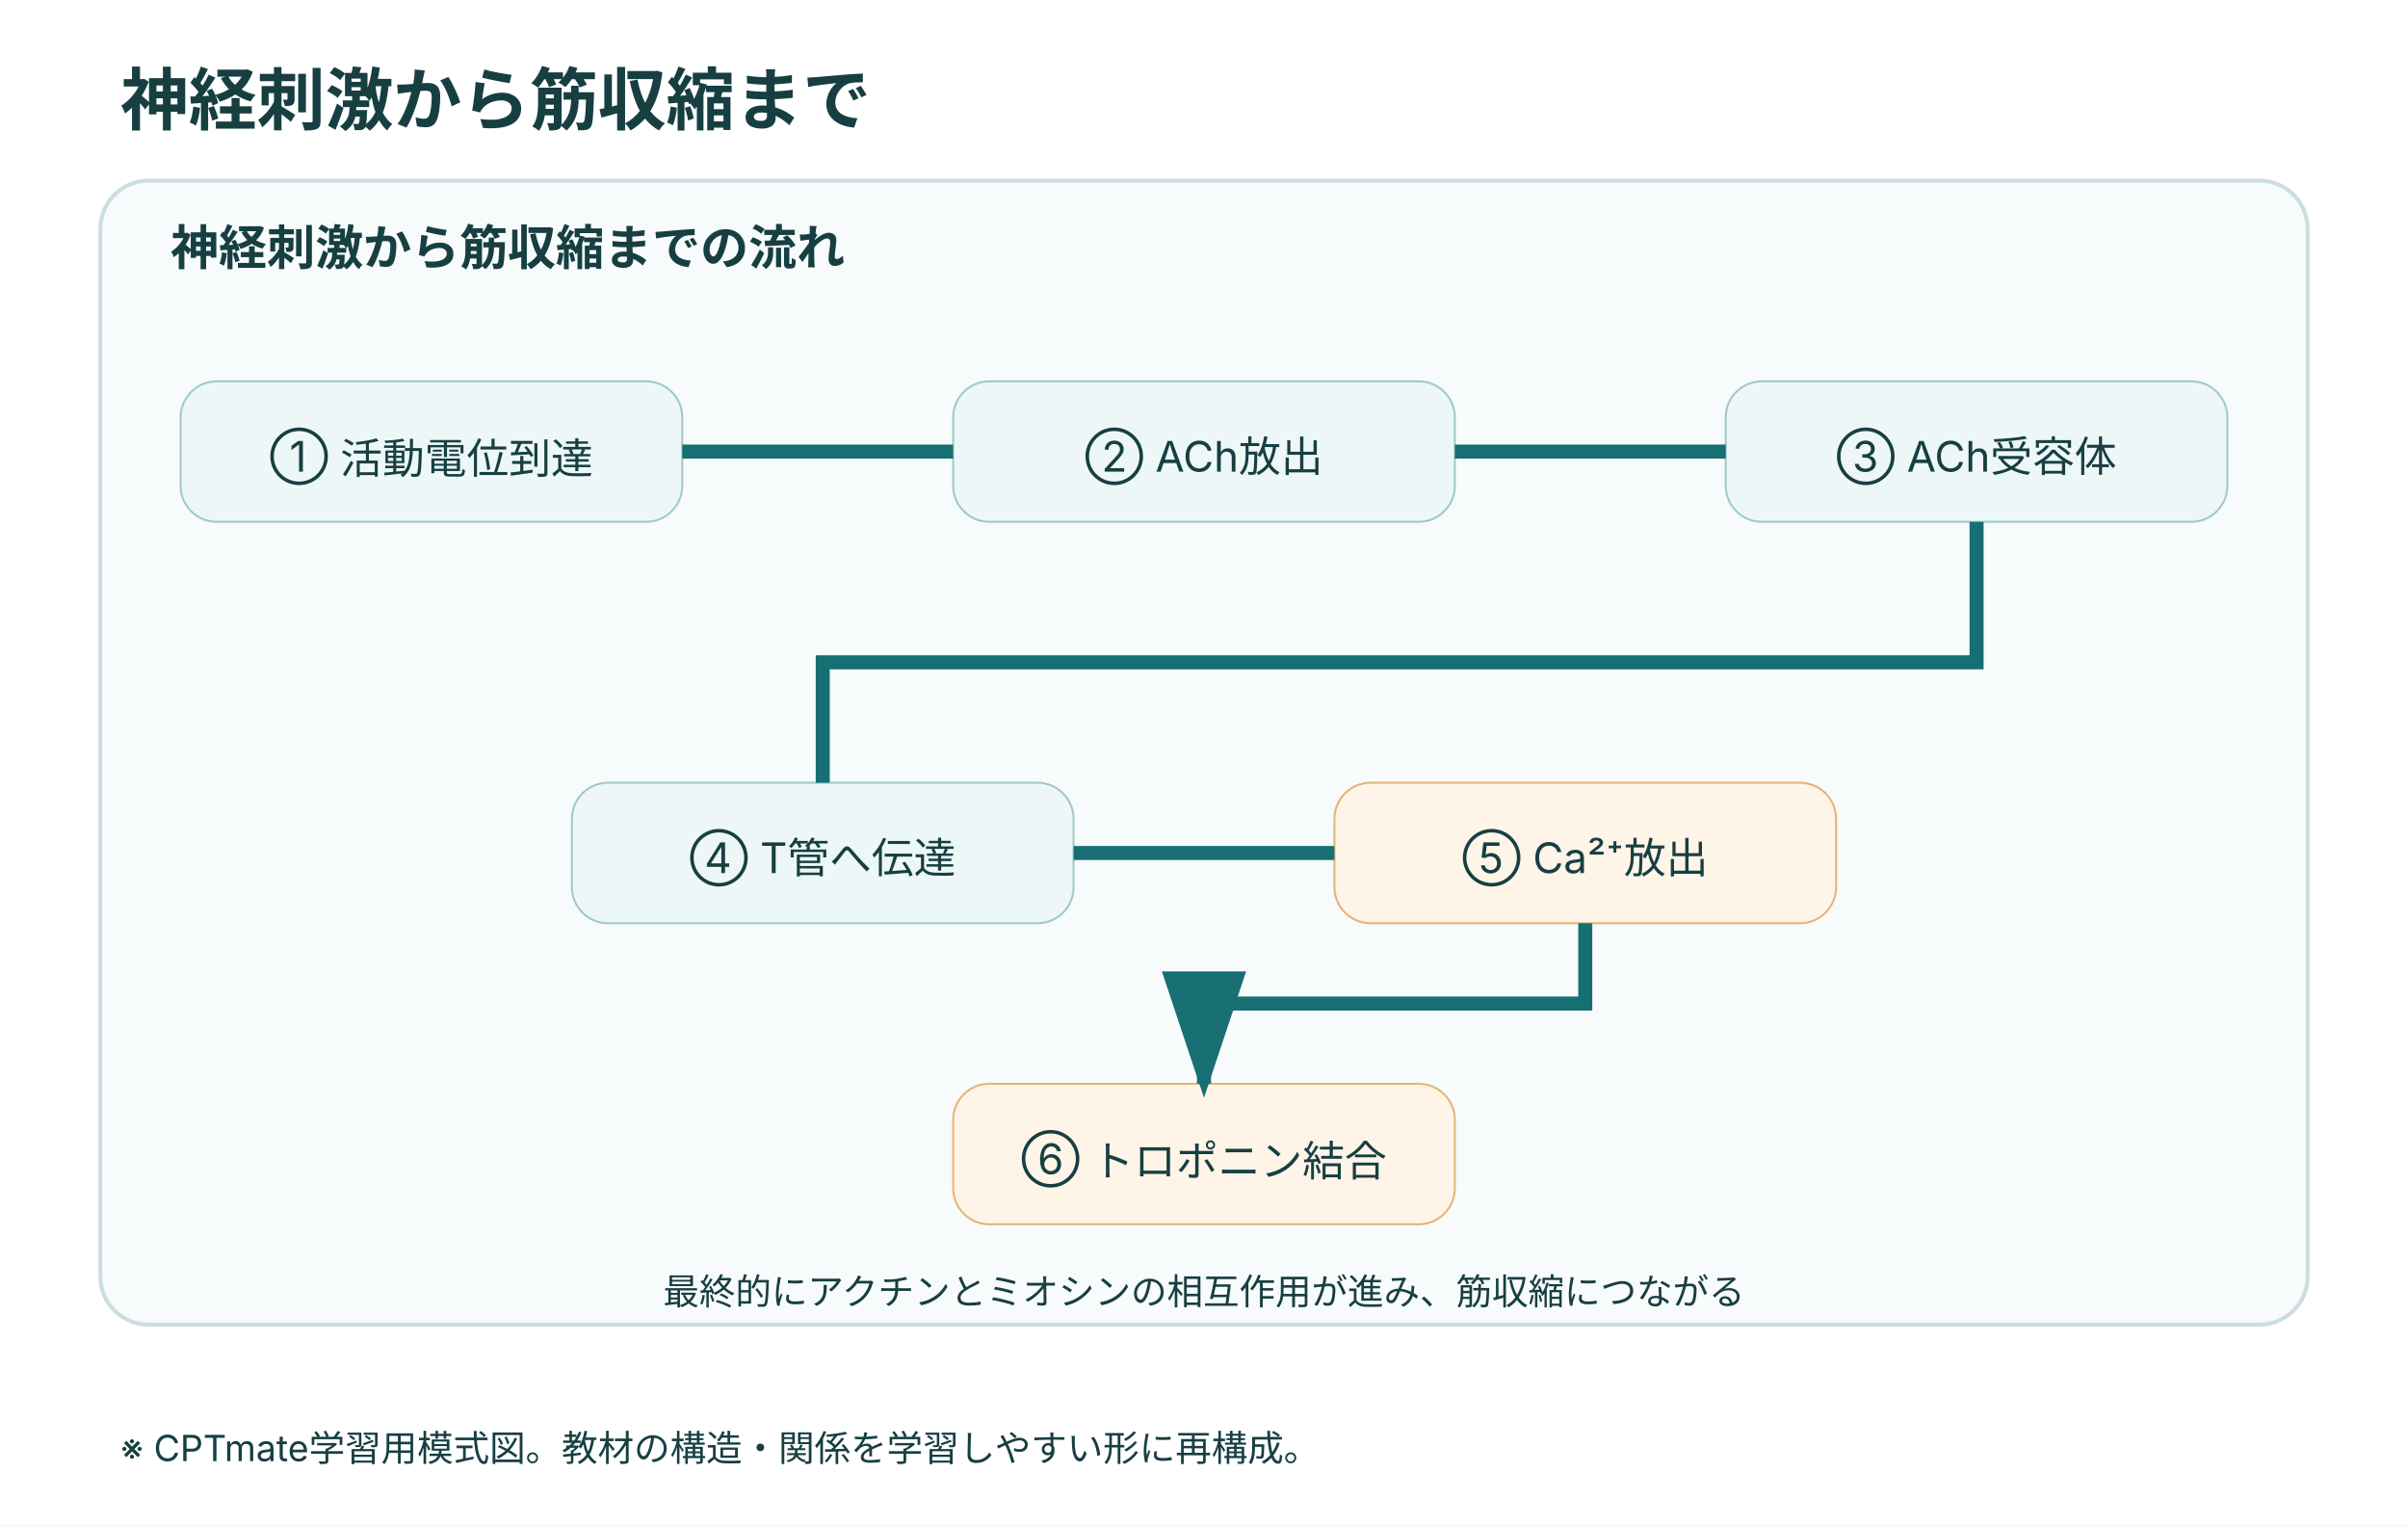
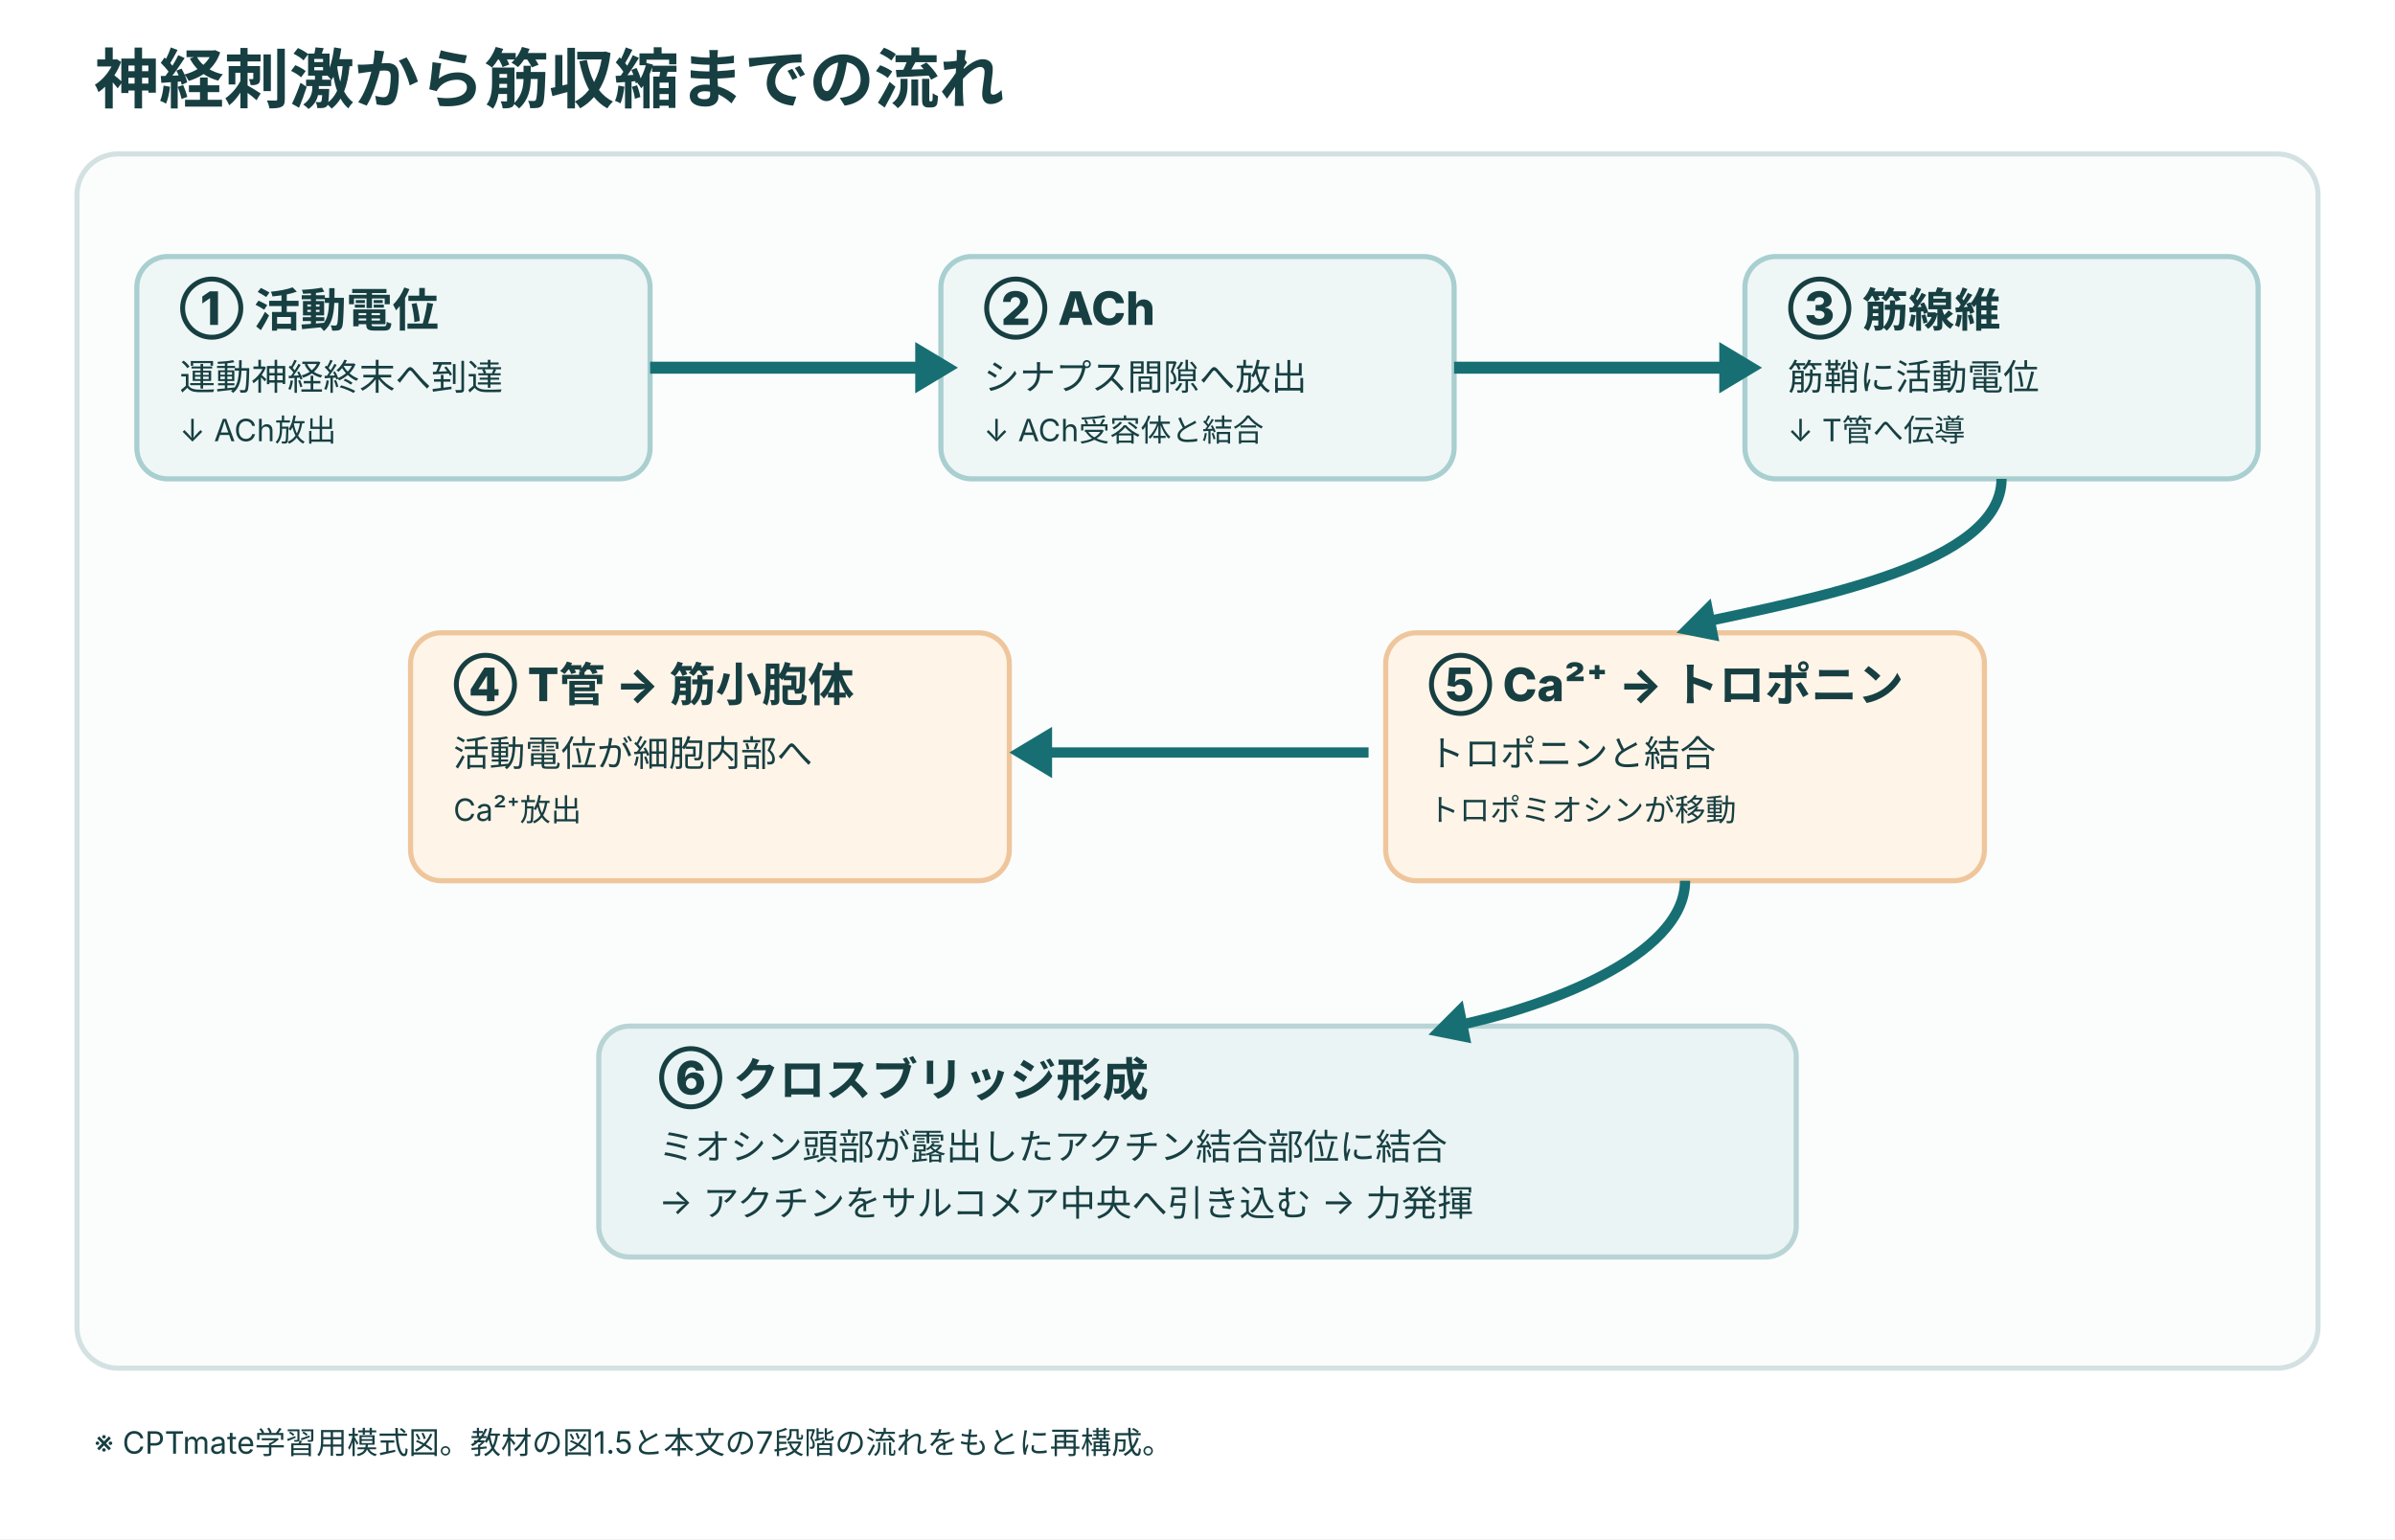
- <svg xmlns="http://www.w3.org/2000/svg" width="1200" height="760" viewBox="0 0 1200 760">
-   <rect width="1200" height="760" fill="#fff" />
-   <style>
- .t{font-family:-apple-system,BlinkMacSystemFont,'Noto Sans JP','Yu Gothic',sans-serif;fill:#173f42}
- .h{font-size:34px;font-weight:800} .sh{font-size:24px;font-weight:800} .tx{font-size:21px} .sm{font-size:18px} .bold{font-weight:800}
- .panel{fill:#f8fbfb;stroke:#cbdedf;stroke-width:2} .teal{fill:#176f73} .blue{fill:#2868a8} .orange{fill:#d97918} .green{fill:#3e8b69} .red{fill:#b44d4d}
- .line{stroke:#176f73;stroke-width:5;fill:none} .thin{stroke:#6c8789;stroke-width:2;fill:none}
- </style>
-   <text x="60" y="62" class="t h">神経刺激から筋収縮まで</text>
-   <rect x="50" y="90" width="1100" height="570" rx="24" class="panel" />
-   <text x="85" y="132" class="t sh">神経刺激から筋収縮までの流れ</text>
-   <g class="t tx">
-     <rect x="90" y="190" width="250" height="70" rx="18" fill="#eef7f7" stroke="#9fcaca" />
-     <text x="215" y="235" text-anchor="middle">① 活動電位到達</text>
-     <rect x="475" y="190" width="250" height="70" rx="18" fill="#eef7f7" stroke="#9fcaca" />
-     <text x="600" y="235" text-anchor="middle">② ACh放出</text>
-     <rect x="860" y="190" width="250" height="70" rx="18" fill="#eef7f7" stroke="#9fcaca" />
-     <text x="985" y="235" text-anchor="middle">③ ACh受容体</text>
-     <rect x="285" y="390" width="250" height="70" rx="18" fill="#eef7f7" stroke="#9fcaca" />
-     <text x="410" y="435" text-anchor="middle">④ T管へ伝達</text>
-     <rect x="665" y="390" width="250" height="70" rx="18" fill="#fff4e8" stroke="#e4b578" />
-     <text x="790" y="435" text-anchor="middle">⑤ Ca²⁺放出</text>
-     <rect x="475" y="540" width="250" height="70" rx="18" fill="#fff4e8" stroke="#e4b578" />
-     <text x="600" y="585" text-anchor="middle">⑥ トロポニン結合</text>
+ <svg xmlns="http://www.w3.org/2000/svg" viewBox="0 0 1400 900">
+   <rect width="1400" height="900" fill="#fff" />
+   <style>.t{font-family:-apple-system,BlinkMacSystemFont,"Noto Sans JP","Yu Gothic",sans-serif;fill:#173f42}.h{font-size:38px;font-weight:800}.sh{font-size:27px;font-weight:800}.tx{font-size:21px}.sm{font-size:18px}.b{font-weight:800}.panel{fill:#fbfdfd;stroke:#d4e1e2;stroke-width:3}</style>
+   <text x="55" y="60" class="t h">神経刺激から筋収縮までの流れ</text>
+   <rect x="45" y="90" width="1310" height="710" rx="24" class="panel" />
+   <g>
+     <rect x="80" y="150" width="300" height="130" rx="18" fill="#eef7f6" stroke="#a9cfd0" stroke-width="3" />
+     <text x="105" y="190" class="t sh">① 活動電位</text>
+     <text x="105" y="228" class="t tx">運動神経終末へ到達</text>
+     <text x="105" y="258" class="t sm">↓ ACh放出</text>
+     <rect x="550" y="150" width="300" height="130" rx="18" fill="#eef7f6" stroke="#a9cfd0" stroke-width="3" />
+     <text x="575" y="190" class="t sh">② ACh</text>
+     <text x="575" y="228" class="t tx">シナプス間隙へ放出</text>
+     <text x="575" y="258" class="t sm">↓ ACh受容体と結合</text>
+     <rect x="1020" y="150" width="300" height="130" rx="18" fill="#eef7f6" stroke="#a9cfd0" stroke-width="3" />
+     <text x="1045" y="190" class="t sh">③ 筋線維</text>
+     <text x="1045" y="228" class="t tx">筋鞘に活動電位</text>
+     <text x="1045" y="258" class="t sm">↓ T管へ伝導</text>
  </g>
-   <path d="M340 225 L475 225 M725 225 L860 225 M985 260 L985 330 L410 330 L410 390 M535 425 L665 425 M790 460 L790 500 L600 500 L600 540" stroke="#176f73" stroke-width="7" fill="none" marker-end="url(#arrow)" />
-   <defs>
-     <marker id="arrow" markerWidth="10" markerHeight="10" refX="8" refY="3" orient="auto">
-       <path d="M0,0 L0,6 L9,3 z" fill="#176f73" />
-     </marker>
-   </defs>
-   <text x="600" y="650" text-anchor="middle" class="t sm">最終的にアクチンとミオシンの相互作用が進み、筋収縮につながる</text>
-   <text x="60" y="728" class="t sm" fill="#708487">※ CPTmate学習用模式図。教材の構造・関係を学習しやすい形に再構成。</text>
+   <path d="M380 215 L540 215" stroke="#176f73" stroke-width="7" />
+   <polygon points="535,200 560,215 535,230" fill="#176f73" />
+   <path d="M850 215 L1010 215" stroke="#176f73" stroke-width="7" />
+   <polygon points="1005,200 1030,215 1005,230" fill="#176f73" />
+   <rect x="240" y="370" width="350" height="145" rx="18" fill="#fff4e8" stroke="#efc69c" stroke-width="3" />
+   <text x="265" y="410" class="t sh">④ T管 → 筋小胞体</text>
+   <text x="265" y="448" class="t tx">活動電位が細胞内部へ</text>
+   <text x="265" y="480" class="t sm">Ca²⁺放出</text>
+   <rect x="810" y="370" width="350" height="145" rx="18" fill="#fff4e8" stroke="#efc69c" stroke-width="3" />
+   <text x="835" y="410" class="t sh">⑤ Ca²⁺ → トロポニン</text>
+   <text x="835" y="448" class="t tx">トロポニンと結合</text>
+   <text x="835" y="480" class="t sm">トロポミオシンが移動</text>
+   <path d="M1170 280 C1170 330 1060 350 990 365" fill="none" stroke="#176f73" stroke-width="6" />
+   <polygon points="1000,350 980,370 1005,375" fill="#176f73" />
+   <path d="M800 440 L610 440" stroke="#176f73" stroke-width="6" />
+   <polygon points="615,425 590,440 615,455" fill="#176f73" />
+   <rect x="350" y="600" width="700" height="135" rx="18" fill="#eaf4f4" stroke="#b9d4d5" stroke-width="3" />
+   <text x="385" y="640" class="t sh">⑥ クロスブリッジ形成</text>
+   <text x="385" y="678" class="t tx">ミオシン頭部が露出したアクチン結合部位に結合</text>
+   <text x="385" y="710" class="t tx">→ アクチンをサルコメア中央へ引き込む → 力発揮</text>
+   <path d="M985 515 C985 560 900 590 850 600" fill="none" stroke="#176f73" stroke-width="6" />
+   <polygon points="855,585 835,605 860,610" fill="#176f73" />
+   <text x="55" y="850" class="t sm">※ CPTmate学習用模式図。教材の図1.5と本文の7段階の流れをもとに再構成。</text>
</svg>
